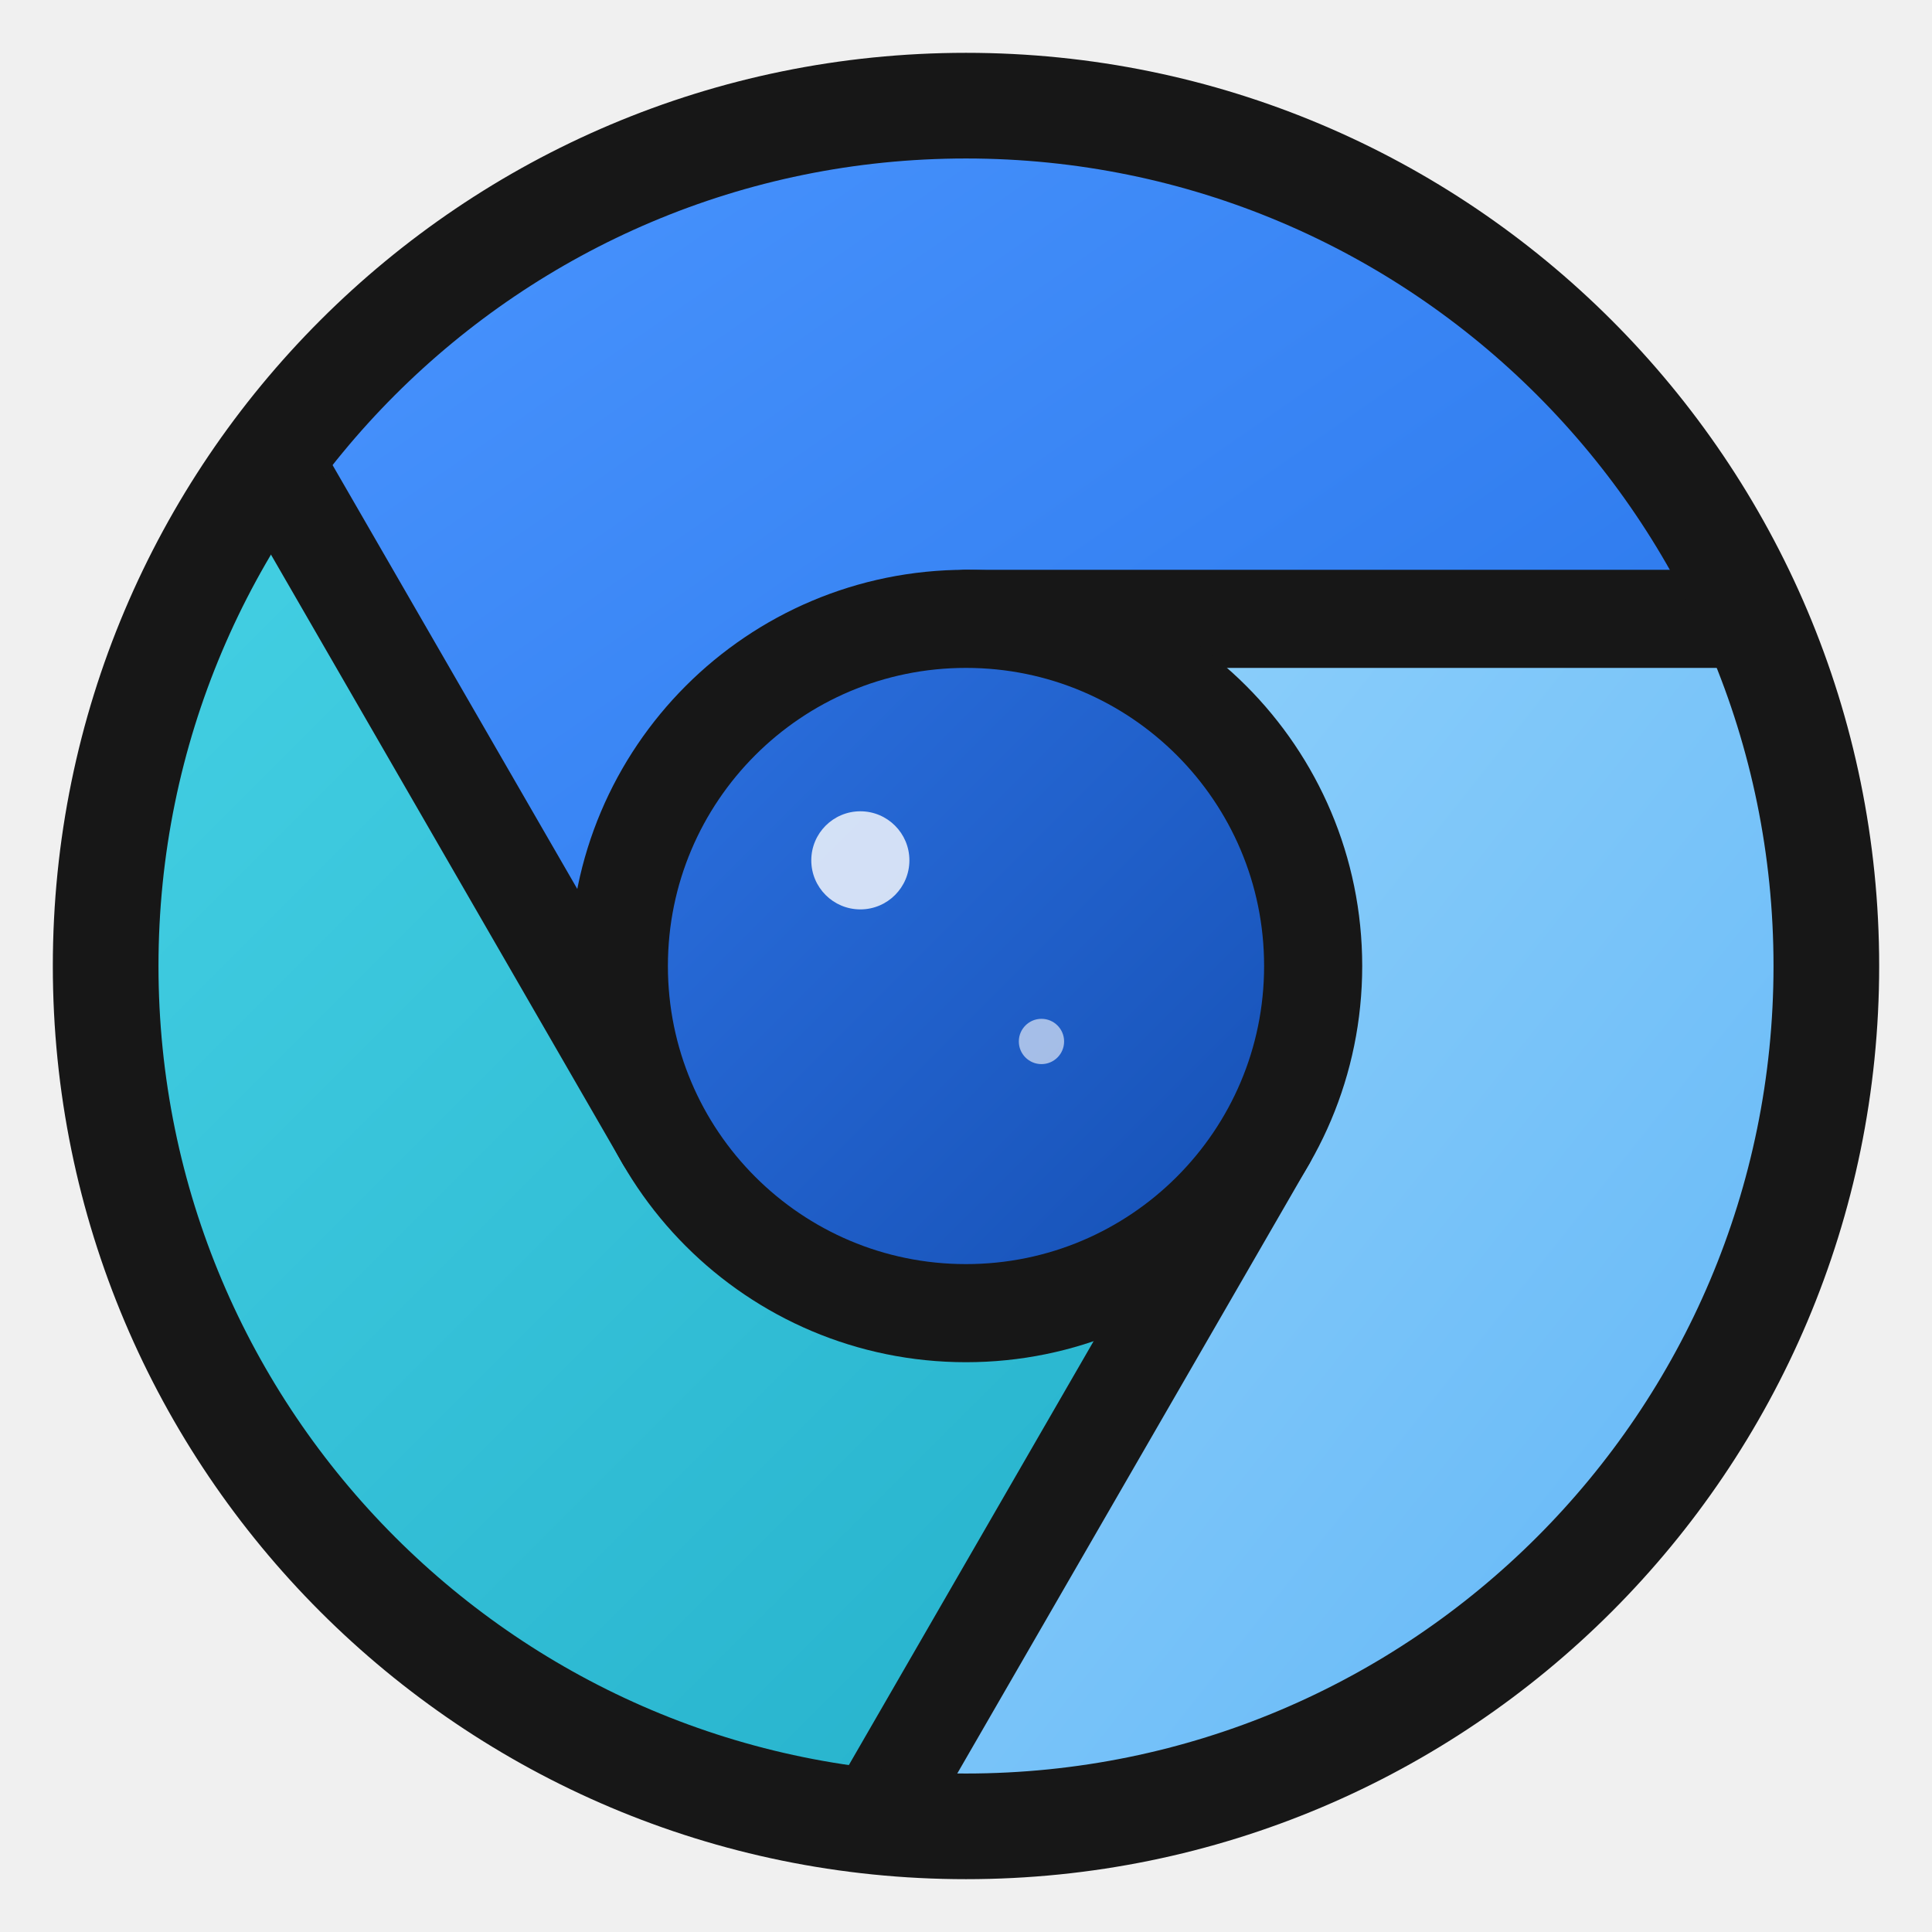
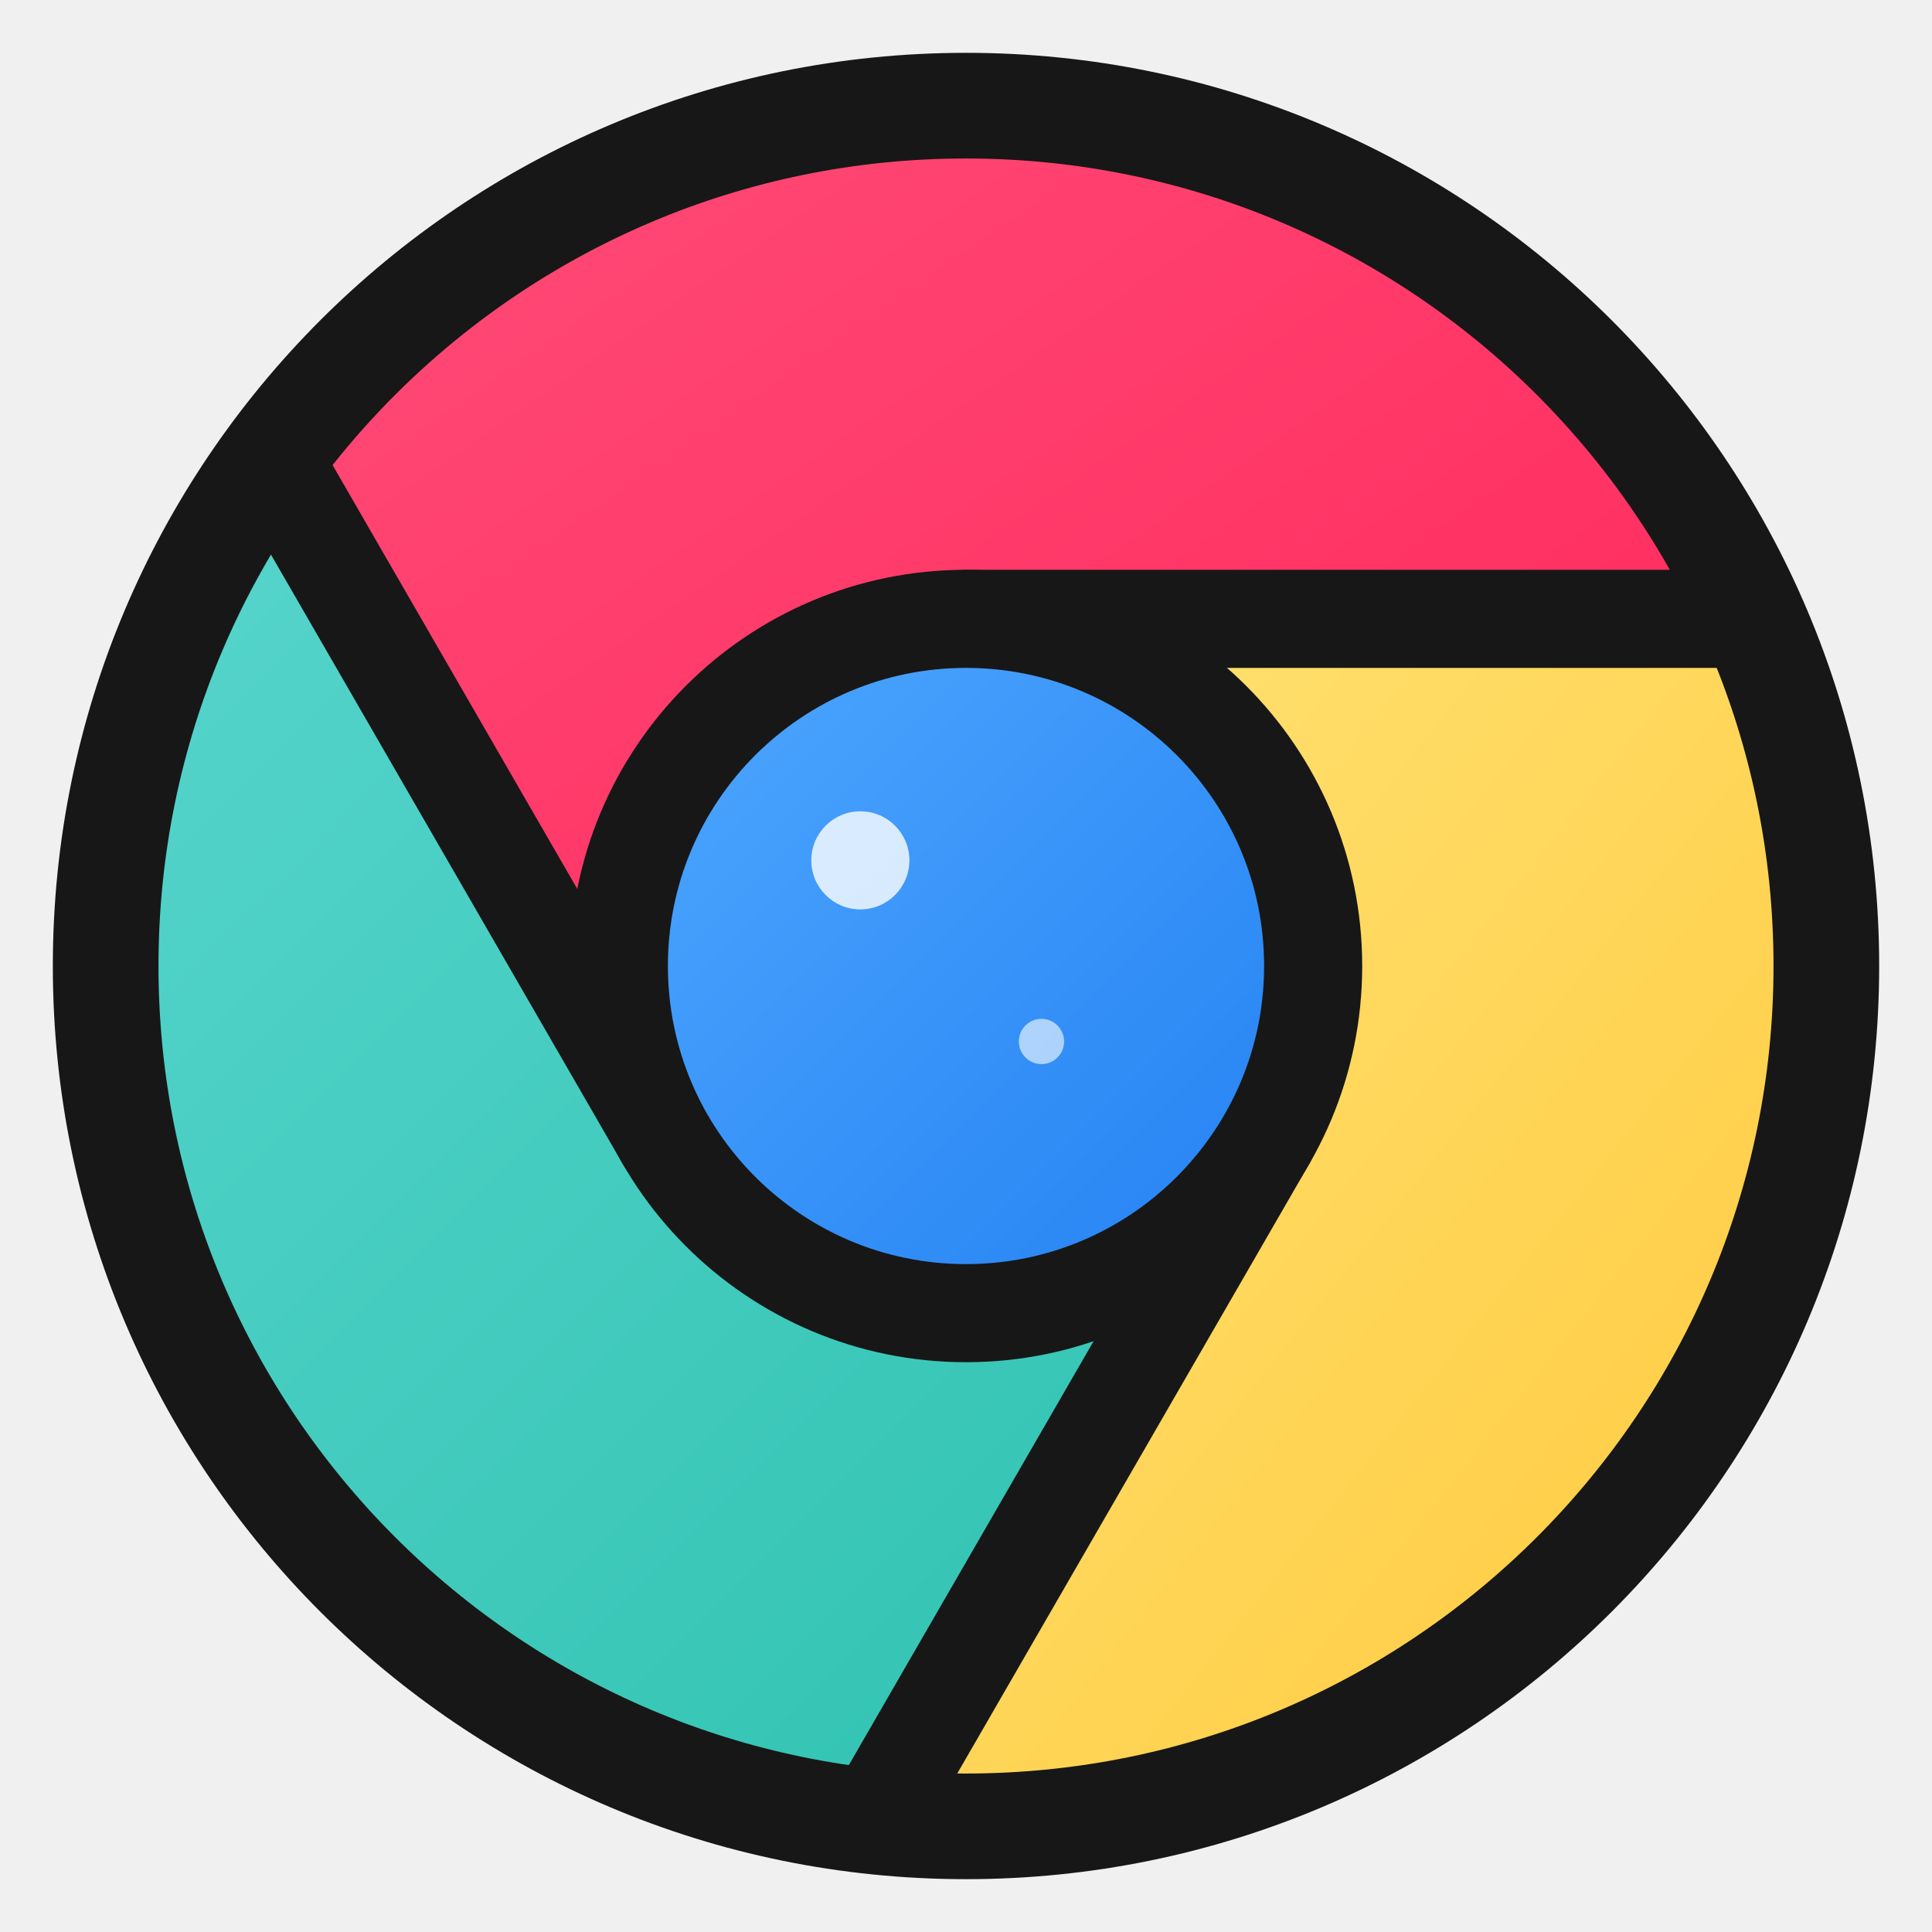
<svg xmlns="http://www.w3.org/2000/svg" viewBox="0 0 256 256" width="256" height="256">
  <defs>
-     <linearGradient id="ch_top" x1="0%" y1="0%" x2="100%" y2="100%">
-       <stop offset="0%" stop-color="#4B96FF" />
-       <stop offset="100%" stop-color="#2572E8" />
+     <linearGradient id="cr_red" x1="0%" y1="0%" x2="100%" y2="100%">
+       <stop offset="0%" stop-color="#FF4D79" />
+       <stop offset="100%" stop-color="#FF2458" />
    </linearGradient>
-     <linearGradient id="ch_right" x1="0%" y1="0%" x2="100%" y2="100%">
-       <stop offset="0%" stop-color="#93D3FB" />
-       <stop offset="100%" stop-color="#60B5F7" />
+     <linearGradient id="cr_yellow" x1="0%" y1="0%" x2="100%" y2="100%">
+       <stop offset="0%" stop-color="#FFE477" />
+       <stop offset="100%" stop-color="#FFC83B" />
    </linearGradient>
-     <linearGradient id="ch_left" x1="0%" y1="0%" x2="100%" y2="100%">
-       <stop offset="0%" stop-color="#4AD6E8" />
-       <stop offset="100%" stop-color="#1BA7C4" />
+     <linearGradient id="cr_green" x1="0%" y1="0%" x2="100%" y2="100%">
+       <stop offset="0%" stop-color="#5ED8D2" />
+       <stop offset="100%" stop-color="#24BDA8" />
    </linearGradient>
-     <linearGradient id="ch_core" x1="0%" y1="0%" x2="100%" y2="100%">
-       <stop offset="0%" stop-color="#2D72E2" />
-       <stop offset="100%" stop-color="#144EB2" />
+     <linearGradient id="cr_blue" x1="0%" y1="0%" x2="100%" y2="100%">
+       <stop offset="0%" stop-color="#4FA8FF" />
+       <stop offset="100%" stop-color="#2280F2" />
    </linearGradient>
  </defs>
-   <circle cx="128.0" cy="128.0" r="114.0" fill="url(#ch_left)" />
-   <path d="M 128.00 82.00            L 232.31 82.00            A 114.0 114.0 0 0 1 115.68 241.33            L 167.84 151.00            A 46.0 46.0 0 0 0 128.00 82.00 Z" fill="url(#ch_right)" />
-   <path d="M 88.16 151.00            L 36.01 60.67            A 114.0 114.0 0 0 1 232.31 82.00            L 128.00 82.00            A 46.0 46.0 0 0 0 88.16 151.00 Z" fill="url(#ch_top)" />
+   <circle cx="128.0" cy="128.0" r="114.0" fill="url(#cr_green)" />
+   <path d="M 128.00 82.00            L 232.31 82.00            A 114.0 114.0 0 0 1 115.68 241.33            L 167.84 151.00            A 46.0 46.0 0 0 0 128.00 82.00 Z" fill="url(#cr_yellow)" />
+   <path d="M 88.16 151.00            L 36.01 60.67            A 114.0 114.0 0 0 1 232.31 82.00            L 128.00 82.00            A 46.0 46.0 0 0 0 88.16 151.00 Z" fill="url(#cr_red)" />
  <line x1="128.00" y1="82.00" x2="232.31" y2="82.00" stroke="#171717" stroke-width="13" stroke-linecap="round" />
  <line x1="167.84" y1="151.00" x2="115.68" y2="241.33" stroke="#171717" stroke-width="13" stroke-linecap="round" />
  <line x1="88.16" y1="151.00" x2="36.01" y2="60.67" stroke="#171717" stroke-width="13" stroke-linecap="round" />
  <circle cx="128.0" cy="128.0" r="114.0" fill="none" stroke="#171717" stroke-width="14" />
-   <circle cx="128.0" cy="128.0" r="46.0" fill="url(#ch_core)" stroke="#171717" stroke-width="13" />
+   <circle cx="128.0" cy="128.0" r="46.0" fill="url(#cr_blue)" stroke="#171717" stroke-width="13" />
  <circle cx="114" cy="114" r="6.5" fill="#FFFFFF" opacity="0.8" />
  <circle cx="138" cy="138" r="3" fill="#FFFFFF" opacity="0.6" />
</svg>
